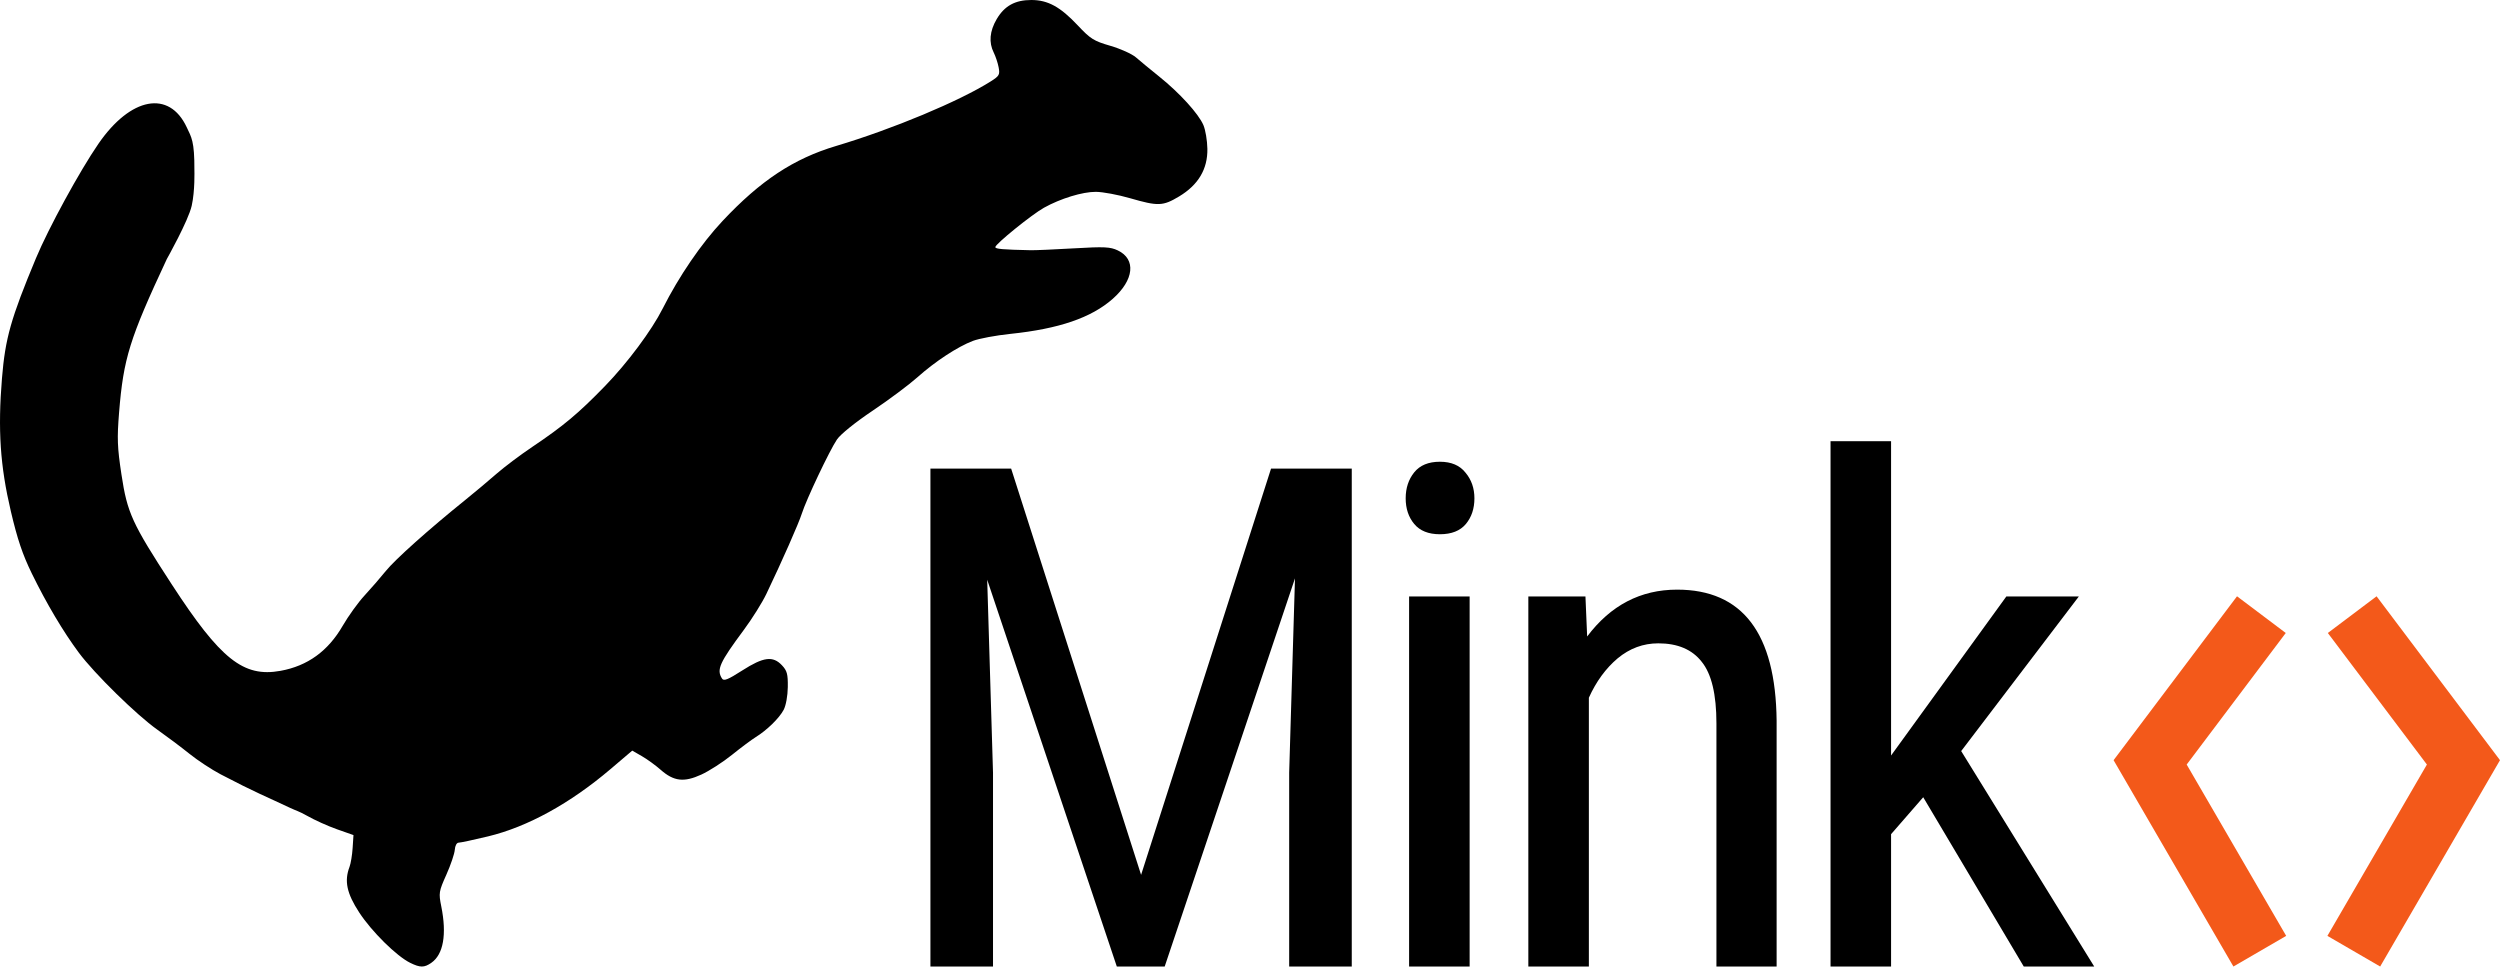
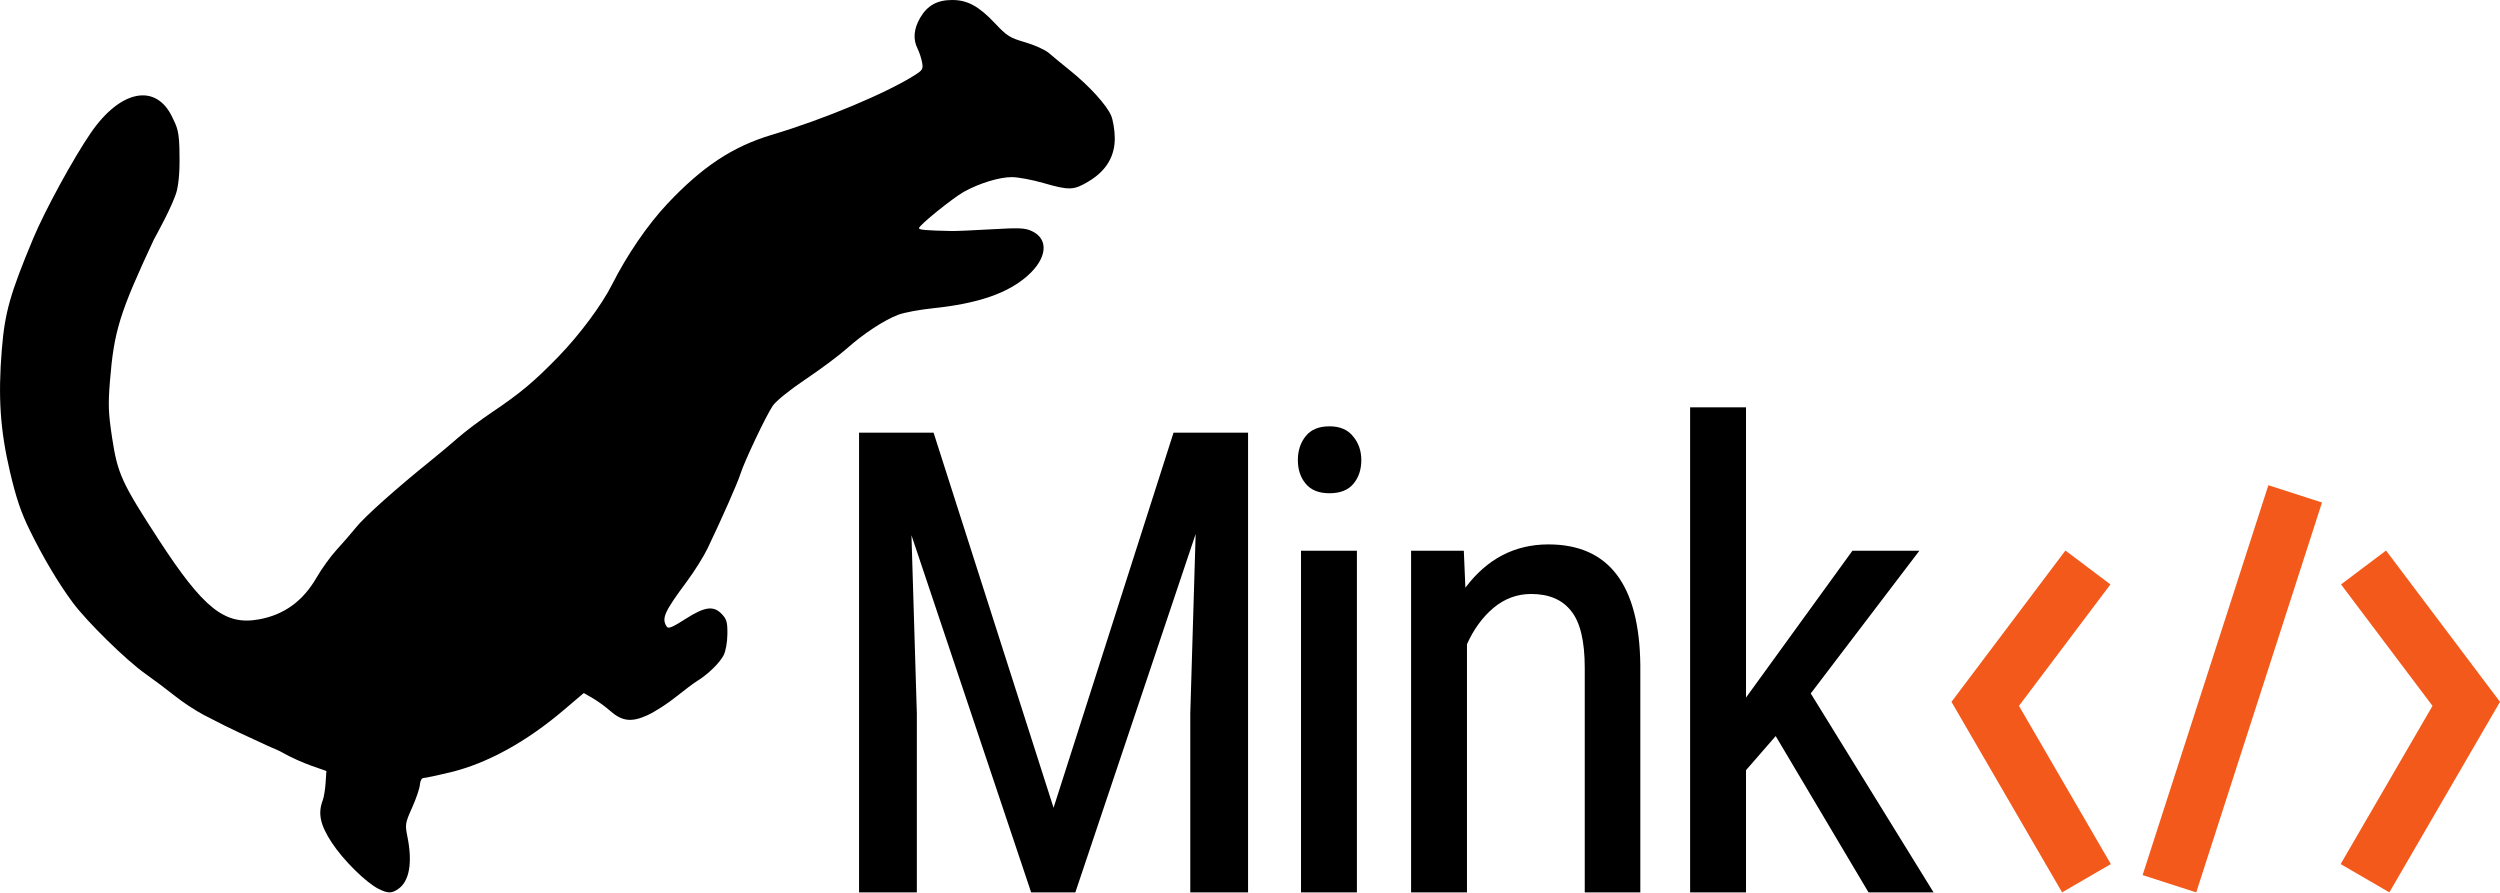
- <svg xmlns="http://www.w3.org/2000/svg" version="1.1" id="svg698" width="804.633" height="311.078" viewBox="0 0 804.633 311.078">
-   <defs id="defs702" />
-   <g id="g704" transform="translate(297.8977,-156.9214)">
-     <path style="fill:#000000;fill-opacity:1;stroke-width:15.102;stroke-miterlimit:4;stroke-dasharray:none" d="m -165.895,466.802 c -4.393,-2.166 -12.383,-10.063 -16.385,-16.194 -4.015,-6.151 -4.859,-10.125 -3.12,-14.698 0.401,-1.055 0.851,-3.785 0.999,-6.067 l 0.27,-4.149 -5.311,-1.87 c -2.921,-1.028 -7.28,-2.997 -9.687,-4.374 -2.407,-1.377 -3.594,-1.656 -5.382,-2.504 -7.49,-3.551 -11.162,-4.929 -22.391,-10.816 -2.866,-1.503 -7.362,-4.461 -9.989,-6.573 -2.628,-2.112 -7.295,-5.618 -10.372,-7.79 -6.641,-4.689 -20.241,-18.025 -25.259,-24.768 -5.003,-6.722 -10.419,-15.84 -15.091,-25.407 -3.014,-6.171 -4.682,-11.109 -6.805,-20.153 -3.427,-14.595 -4.201,-26.211 -2.847,-42.747 1.055,-12.892 2.859,-19.27 10.927,-38.632 4.047,-9.712 14.105,-28.138 20.136,-36.889 10.365,-15.038 22.771,-17.348 28.403,-5.287 1.509,3.232 2.522,4.378 2.469,13.831 0,0 0.22,6.597 -0.869,11.435 -1.089,4.838 -8.026,17.182 -8.026,17.182 -11.973,25.631 -13.936,31.943 -15.343,49.329 -0.678,8.379 -0.57,11.225 0.76,19.979 1.887,12.42 3.361,15.641 16.201,35.382 15.69,24.123 23.06,29.978 35.003,27.807 8.711,-1.583 15.299,-6.356 20.005,-14.494 1.82,-3.146 4.971,-7.519 7.002,-9.717 2.032,-2.198 5.125,-5.763 6.873,-7.922 3.031,-3.743 13.783,-13.355 25.557,-22.845 2.999,-2.417 7.505,-6.193 10.013,-8.391 2.508,-2.198 7.754,-6.142 11.658,-8.765 9.978,-6.704 14.794,-10.736 23.319,-19.523 7.264,-7.487 14.999,-17.876 18.56,-24.928 5.282,-10.458 12.409,-20.887 19.277,-28.204 12.22,-13.021 22.884,-20.062 36.562,-24.144 18.124,-5.408 39.63,-14.39 49.746,-20.775 2.764,-1.745 2.998,-2.16 2.549,-4.521 -0.272,-1.43 -0.982,-3.571 -1.579,-4.758 -1.634,-3.25 -1.313,-6.902 0.944,-10.754 2.505,-4.274 5.935,-6.17 11.157,-6.167 5.327,0.003 9.331,2.193 14.946,8.173 4.093,4.359 5.149,5.021 10.496,6.574 3.27,0.95 6.975,2.626 8.233,3.724 1.258,1.098 4.646,3.892 7.528,6.208 6.539,5.254 12.598,11.911 14.176,15.576 0.662,1.538 1.24,4.983 1.283,7.654 0.105,6.517 -2.924,11.615 -9.105,15.321 -5.217,3.128 -6.75,3.184 -15.778,0.567 -3.853,-1.117 -8.803,-2.04 -11,-2.052 -4.302,-0.024 -11.41,2.154 -16.724,5.124 -3.92,2.191 -15.642,11.677 -15.642,12.658 0,0.609 2.263,0.809 11.388,1.008 1.428,0.031 7.69,-0.241 13.915,-0.604 9.801,-0.572 11.692,-0.482 14.111,0.666 5.954,2.825 5.245,9.534 -1.649,15.603 -6.919,6.09 -17.295,9.637 -32.97,11.268 -4.615,0.48 -10.009,1.488 -11.987,2.24 -4.951,1.881 -12.168,6.615 -17.937,11.765 -2.661,2.376 -9.127,7.199 -14.368,10.718 -5.61,3.767 -10.33,7.577 -11.476,9.263 -2.348,3.456 -9.912,19.409 -11.316,23.869 -0.968,3.075 -6.35,15.266 -11.404,25.833 -1.33,2.78 -4.568,7.956 -7.197,11.501 -7.909,10.667 -8.897,12.863 -7.081,15.733 0.57,0.9 1.856,0.388 6.522,-2.597 6.835,-4.373 9.862,-4.765 12.783,-1.656 1.638,1.744 1.927,2.823 1.873,6.993 -0.037,2.837 -0.602,5.948 -1.33,7.328 -1.417,2.683 -5.373,6.548 -8.994,8.786 -1.319,0.815 -4.766,3.39 -7.661,5.722 -2.895,2.332 -7.321,5.183 -9.837,6.334 -5.617,2.572 -8.875,2.185 -13.118,-1.558 -1.622,-1.431 -4.339,-3.401 -6.038,-4.377 l -3.089,-1.776 -6.995,5.949 c -13.016,11.07 -26.722,18.599 -39.437,21.662 -4.594,1.107 -8.841,2.013 -9.439,2.014 -0.626,7.9e-4 -1.154,0.975 -1.246,2.302 -0.088,1.265 -1.306,4.863 -2.707,7.995 -2.432,5.438 -2.506,5.899 -1.638,10.219 1.81,9.011 0.684,15.431 -3.181,18.138 -2.3,1.611 -3.598,1.614 -6.844,0.013 z" id="path744" />
-     <g aria-label="Mink" id="text3798" style="font-size:225.427px;line-height:1.25;stroke-width:18.898" transform="translate(0,0.9997357)">
-       <path d="M 27.54,306.735 69.367,437.501 111.194,306.735 h 25.977 V 467 H 117.028 V 404.589 L 118.899,342.069 76.962,467 H 61.552 L 19.835,342.509 21.706,404.589 V 467 H 1.563 V 306.735 Z" style="font-family:'Roboto Condensed';-inkscape-font-specification:'Roboto Condensed, '" id="path23055" />
-       <path d="M 175.108,467 H 155.625 V 347.902 h 19.483 z m 1.541,-150.688 q 0,4.953 -2.752,8.255 -2.752,3.302 -8.365,3.302 -5.504,0 -8.255,-3.302 -2.752,-3.302 -2.752,-8.255 0,-4.953 2.752,-8.365 2.752,-3.412 8.255,-3.412 5.504,0 8.255,3.522 2.862,3.412 2.862,8.255 z" style="font-family:'Roboto Condensed';-inkscape-font-specification:'Roboto Condensed, '" id="path23057" />
-       <path d="m 212.384,347.902 0.55,12.878 q 11.337,-15.08 28.949,-15.08 31.591,0 32.031,42.157 V 467 h -19.373 v -78.261 q 0,-13.979 -4.733,-19.813 -4.623,-5.944 -13.979,-5.944 -7.265,0 -13.099,4.843 -5.724,4.843 -9.246,12.658 V 467 H 194.002 V 347.902 Z" style="font-family:'Roboto Condensed';-inkscape-font-specification:'Roboto Condensed, '" id="path23059" />
-       <path d="m 321.097,412.514 -10.347,11.888 V 467 H 291.267 V 297.93 h 19.483 v 101.156 l 37.094,-51.183 h 23.335 L 333.315,397.655 376.133,467 h -22.675 z" style="font-family:'Roboto Condensed';-inkscape-font-specification:'Roboto Condensed, '" id="path23061" />
+ <svg xmlns="http://www.w3.org/2000/svg" width="871.49" height="311.08" version="1.1" viewBox="0 0 871.49 311.08">
+   <g transform="translate(297.9 -156.92)">
+     <path d="m-165.89 466.8c-4.393-2.166-12.383-10.063-16.385-16.194-4.015-6.151-4.859-10.125-3.12-14.698 0.401-1.055 0.851-3.785 0.999-6.067l0.27-4.149-5.311-1.87c-2.921-1.028-7.28-2.997-9.687-4.374-2.407-1.377-3.594-1.656-5.382-2.504-7.49-3.551-11.162-4.929-22.391-10.816-2.866-1.503-7.362-4.461-9.989-6.573-2.628-2.112-7.295-5.618-10.372-7.79-6.641-4.689-20.241-18.025-25.259-24.768-5.003-6.722-10.419-15.84-15.091-25.407-3.014-6.171-4.681-11.109-6.805-20.153-3.427-14.595-4.201-26.211-2.847-42.747 1.055-12.892 2.859-19.27 10.927-38.632 4.047-9.712 14.105-28.138 20.136-36.889 10.365-15.038 22.771-17.348 28.403-5.287 1.509 3.232 2.522 4.378 2.469 13.831 0 0 0.22 6.597-0.869 11.435-1.089 4.838-8.026 17.182-8.026 17.182-11.973 25.631-13.936 31.943-15.343 49.329-0.678 8.379-0.57 11.225 0.76 19.979 1.887 12.42 3.361 15.641 16.201 35.382 15.69 24.123 23.06 29.978 35.003 27.807 8.711-1.583 15.299-6.356 20.005-14.494 1.82-3.147 4.971-7.519 7.002-9.717 2.032-2.198 5.125-5.763 6.873-7.922 3.031-3.743 13.783-13.355 25.557-22.845 2.999-2.417 7.505-6.194 10.013-8.391s7.754-6.142 11.658-8.765c9.978-6.704 14.794-10.736 23.319-19.523 7.264-7.487 14.999-17.876 18.56-24.928 5.282-10.458 12.409-20.887 19.277-28.204 12.22-13.021 22.884-20.062 36.562-24.144 18.124-5.408 39.63-14.39 49.746-20.775 2.764-1.745 2.998-2.16 2.549-4.521-0.272-1.43-0.982-3.571-1.579-4.758-1.633-3.25-1.313-6.902 0.944-10.754 2.505-4.274 5.935-6.17 11.157-6.167 5.327 3e-3 9.331 2.193 14.946 8.173 4.093 4.359 5.149 5.021 10.496 6.574 3.27 0.95 6.975 2.626 8.233 3.724 1.258 1.098 4.646 3.892 7.528 6.208 6.539 5.254 12.598 11.911 14.176 15.576 0.662 1.538 1.24 4.983 1.283 7.654 0.105 6.517-2.924 11.615-9.105 15.321-5.217 3.128-6.75 3.183-15.778 0.567-3.853-1.117-8.803-2.04-11-2.052-4.302-0.024-11.41 2.154-16.724 5.124-3.92 2.191-15.642 11.677-15.642 12.658 0 0.609 2.263 0.809 11.388 1.008 1.429 0.031 7.69-0.241 13.915-0.604 9.802-0.572 11.692-0.482 14.111 0.666 5.954 2.825 5.245 9.534-1.649 15.603-6.919 6.09-17.295 9.637-32.97 11.268-4.615 0.48-10.009 1.488-11.987 2.24-4.951 1.881-12.168 6.614-17.937 11.765-2.661 2.376-9.127 7.199-14.368 10.718-5.61 3.767-10.33 7.577-11.476 9.263-2.348 3.456-9.912 19.409-11.316 23.869-0.968 3.075-6.351 15.266-11.404 25.833-1.33 2.78-4.569 7.955-7.197 11.501-7.909 10.667-8.898 12.863-7.081 15.733 0.57 0.9 1.856 0.388 6.522-2.597 6.835-4.373 9.862-4.765 12.783-1.656 1.638 1.744 1.927 2.824 1.873 6.993-0.037 2.837-0.602 5.948-1.33 7.328-1.417 2.683-5.373 6.548-8.994 8.786-1.319 0.815-4.766 3.39-7.661 5.722-2.895 2.332-7.321 5.183-9.837 6.334-5.617 2.572-8.875 2.185-13.118-1.558-1.622-1.431-4.339-3.401-6.038-4.377l-3.089-1.776-6.995 5.949c-13.016 11.07-26.722 18.599-39.437 21.662-4.594 1.107-8.841 2.013-9.439 2.014-0.626 7.9e-4 -1.154 0.975-1.246 2.302-0.088 1.265-1.306 4.863-2.707 7.995-2.432 5.438-2.506 5.899-1.638 10.219 1.81 9.011 0.684 15.431-3.181 18.138-2.3 1.611-3.598 1.614-6.843 0.013z" fill="#000000" stroke-width="15.102" />
+     <g transform="translate(0 .99974)" stroke-width="18.898" aria-label="Mink">
+       <path d="m27.54 306.74 41.827 130.77 41.827-130.77h25.977v160.26h-20.143v-62.411l1.871-62.521-41.937 124.93h-15.41l-41.717-124.49 1.871 62.08v62.411h-20.143v-160.26z" />
+       <path d="m175.11 467h-19.483v-119.1h19.483zm1.541-150.69q0 4.953-2.752 8.255-2.752 3.302-8.366 3.302-5.504 0-8.255-3.302t-2.752-8.255 2.752-8.366q2.752-3.412 8.255-3.412t8.255 3.522q2.862 3.412 2.862 8.255z" />
+       <path d="m212.38 347.9 0.55 12.878q11.337-15.08 28.949-15.08 31.591 0 32.031 42.157v79.142h-19.373v-78.261q0-13.979-4.733-19.813-4.623-5.944-13.979-5.944-7.265 0-13.099 4.843-5.724 4.843-9.246 12.658v86.516h-19.483v-119.1z" />
+       <path d="m321.1 412.51-10.347 11.888v42.598h-19.483v-169.07h19.483v101.16l37.094-51.183h23.335l-37.865 49.752 42.818 69.345h-22.675z" />
    </g>
-     <path style="fill:none;fill-opacity:1;stroke:#f3591a;stroke-width:19.639;stroke-linecap:butt;stroke-linejoin:miter;stroke-miterlimit:4;stroke-dasharray:none;stroke-opacity:1" d="m 429.935,354.745 -35.805,47.545 35.297,60.778" id="path20423" />
-     <path style="fill:none;fill-opacity:1;stroke:#f3591a;stroke-width:19.639;stroke-linecap:butt;stroke-linejoin:miter;stroke-miterlimit:4;stroke-dasharray:none;stroke-opacity:1" d="m 459.166,354.745 35.805,47.545 -35.297,60.778" id="path20821" />
+     <path d="m429.94 354.74-35.805 47.545 35.297 60.778" fill="none" stroke="#f3591a" stroke-width="19.639" />
+     <path d="m526.02 354.74 35.805 47.545-35.297 60.778" fill="none" stroke="#f3591a" stroke-width="19.639" />
+     <text x="177.77" y="576.355" fill="#000000" font-family="sans-serif" font-size="40px" stroke-width="18.898" style="line-height:1.25" xml:space="preserve">
+       <tspan x="177.77" y="576.355" />
+     </text>
+     <path d="m458.35 464.99 43.84-135.91" fill="none" stroke="#f3591a" stroke-width="19.639" />
  </g>
</svg>
